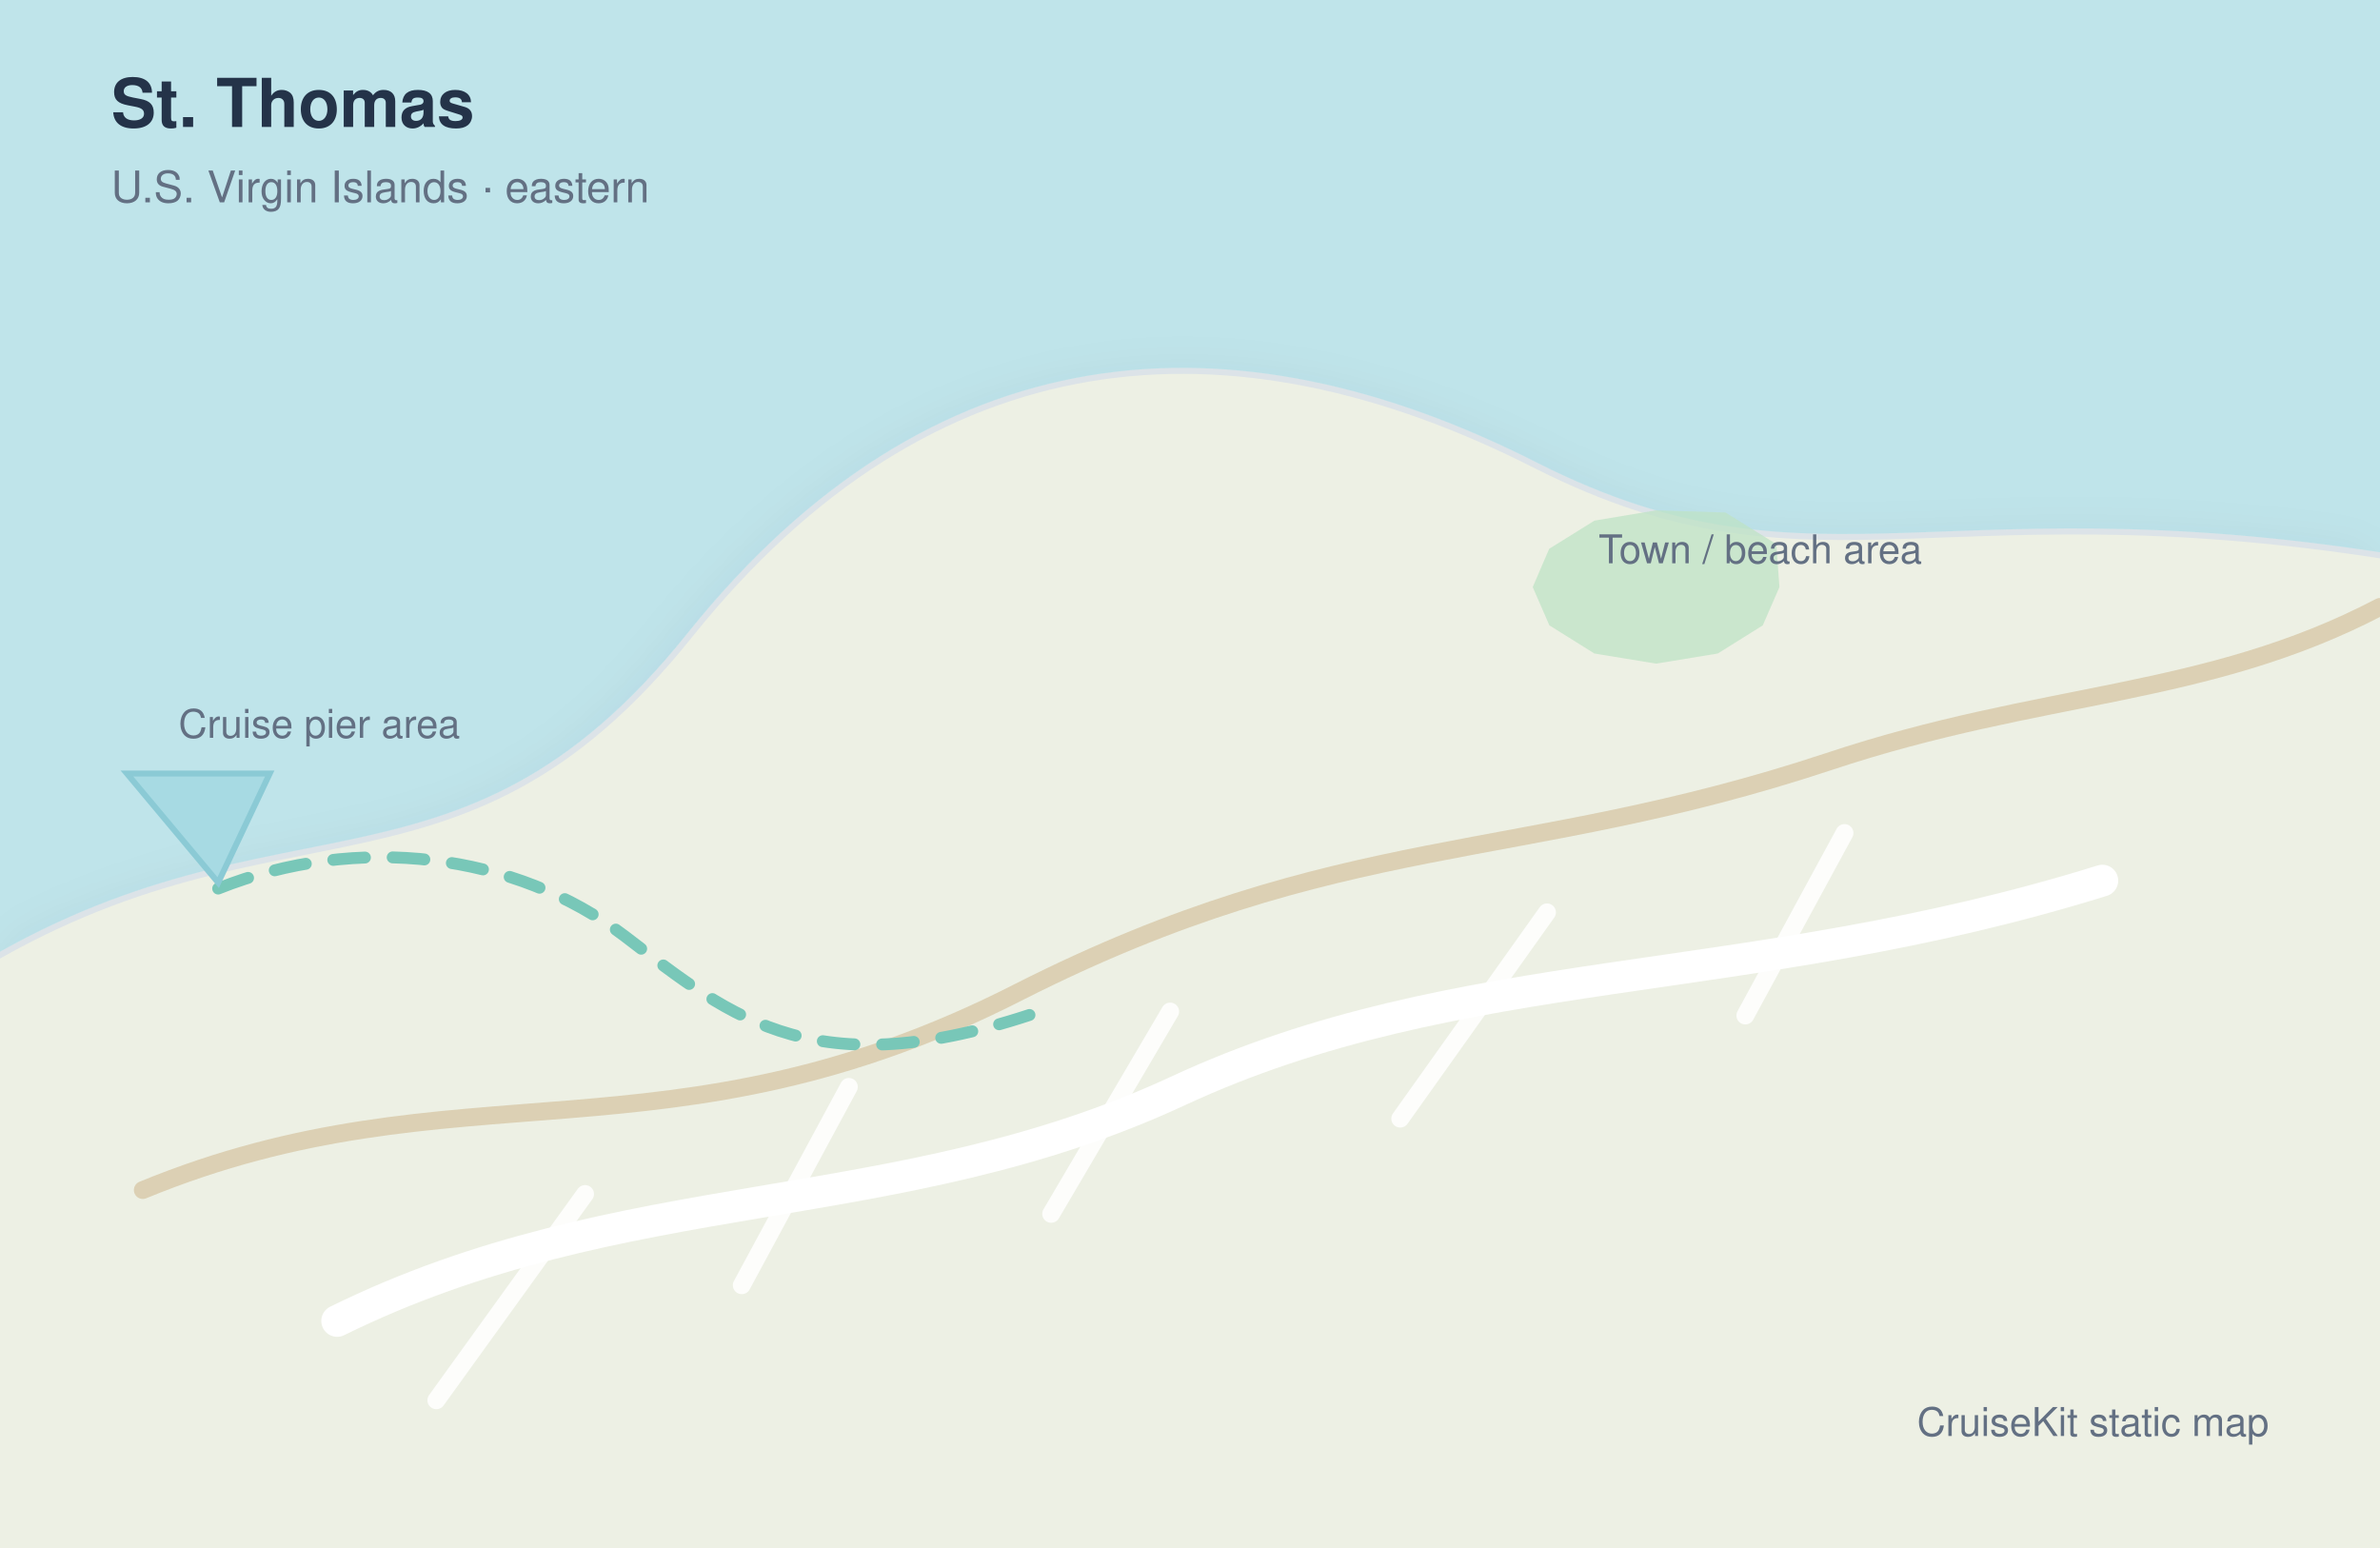
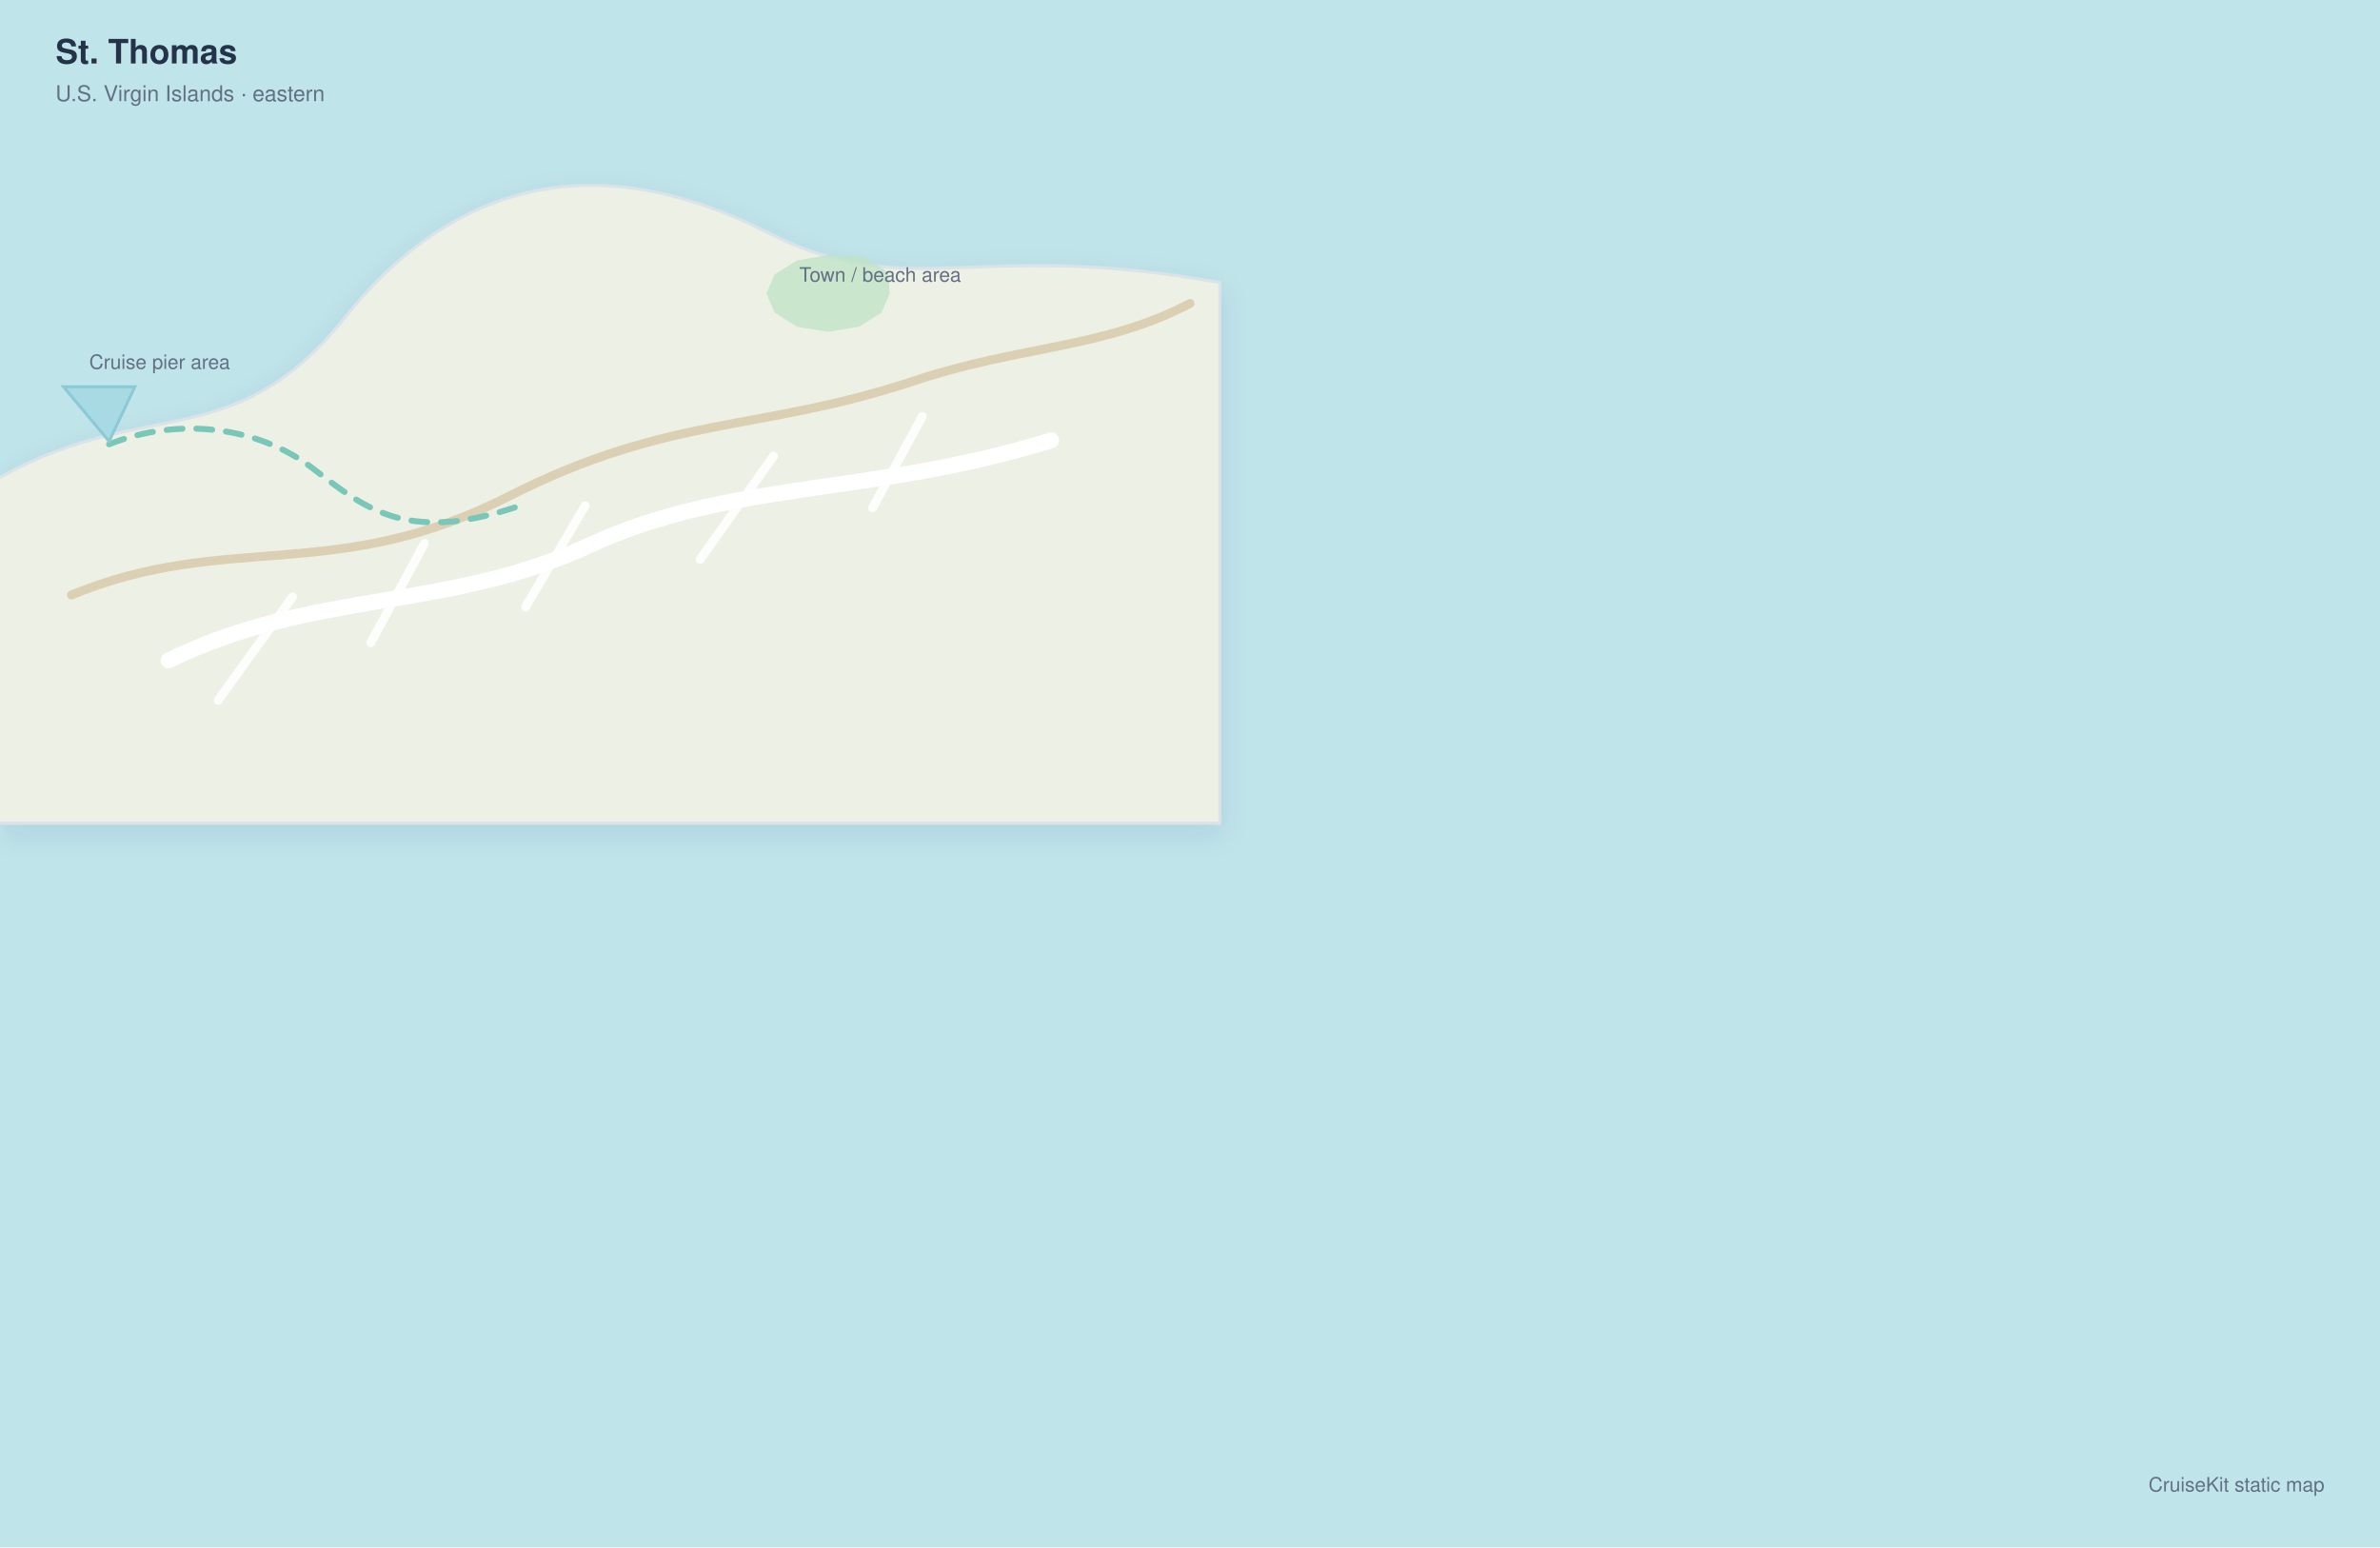
- <svg xmlns="http://www.w3.org/2000/svg" width="1200" height="780" viewBox="0 0 1200 780" role="img" aria-label="St. Thomas port snapshot">
+ <svg xmlns="http://www.w3.org/2000/svg" width="2400" height="1560" viewBox="0 0 2400 1560" role="img" aria-label="St. Thomas port snapshot">
  <defs>
    <linearGradient id="water" x1="0" y1="0" x2="1" y2="1">
      <stop offset="0" stop-color="#BFE4EA" />
      <stop offset="1" stop-color="#9BD2DD" />
    </linearGradient>
    <filter id="softShadow" x="-20%" y="-20%" width="140%" height="140%">
      <feDropShadow dx="0" dy="10" stdDeviation="14" flood-color="#23445A" flood-opacity="0.10" />
    </filter>
  </defs>
-   <rect width="1200" height="780" fill="#BFE4EA" />
+   <rect width="2400" height="1560" fill="#BFE4EA" />
  <path d="M -30 500 C 135 390 228 470 348 320 C 470 168 620 156 775 235 C 918 307 980 240 1230 285 L 1230 830 L -30 830 Z" fill="#EDF0E4" stroke="#DCE3E8" stroke-width="3" filter="url(#softShadow)" />
  <path d="M 72 600 C 230 535 338 590 514 500 C 676 418 765 436 922 384 C 1030 348 1112 352 1200 306" fill="none" stroke="#D8C9AA" stroke-width="9" stroke-linecap="round" stroke-opacity="0.82" />
  <path d="M 170 666 C 314 595 452 616 594 550 S 880 500 1060 444" fill="none" stroke="#FFFFFF" stroke-width="16" stroke-linecap="round" />
  <path d="M 220 706 L 295 602 M 374 648 L 428 548 M 530 612 L 590 510 M 706 564 L 780 460 M 880 512 L 930 420" fill="none" stroke="#FFFFFF" stroke-width="9" stroke-linecap="round" stroke-opacity="0.86" />
  <path d="M 110 448 C 180 420 260 430 315 472 S 412 550 530 508" fill="none" stroke="#78C7B8" stroke-width="6" stroke-linecap="round" stroke-dasharray="16 14" />
  <path d="M 897.2 296.0 L 888.8 315.3 L 866.1 329.5 L 835.0 334.6 L 803.9 329.5 L 781.2 315.3 L 772.8 296.0 L 781.1 276.7 L 803.9 262.5 L 835.0 257.3 L 870.0 258.4 L 895.6 274.3 Z" fill="#BFE3C5" fill-opacity="0.74" />
  <path d="M 110 445 L 64 390 L 136 390 Z" fill="#A7DAE3" stroke="#8BCAD5" stroke-width="3" />
  <text x="56" y="64" fill="#243349" font-size="34" font-family="Helvetica" font-weight="800">St. Thomas</text>
  <text x="56" y="102" fill="#637083" font-size="22" font-family="Helvetica">U.S. Virgin Islands · eastern</text>
  <text x="90" y="372" fill="#637083" font-size="20" font-family="Helvetica">Cruise pier area</text>
  <text x="806" y="284" fill="#637083" font-size="20" font-family="Helvetica">Town / beach area</text>
-   <text x="1144" y="724" fill="#637083" font-size="20" font-family="Helvetica" text-anchor="end">CruiseKit static map</text>
+   <text x="2344" y="1504" fill="#637083" font-size="20" font-family="Helvetica" text-anchor="end">CruiseKit static map</text>
</svg>
